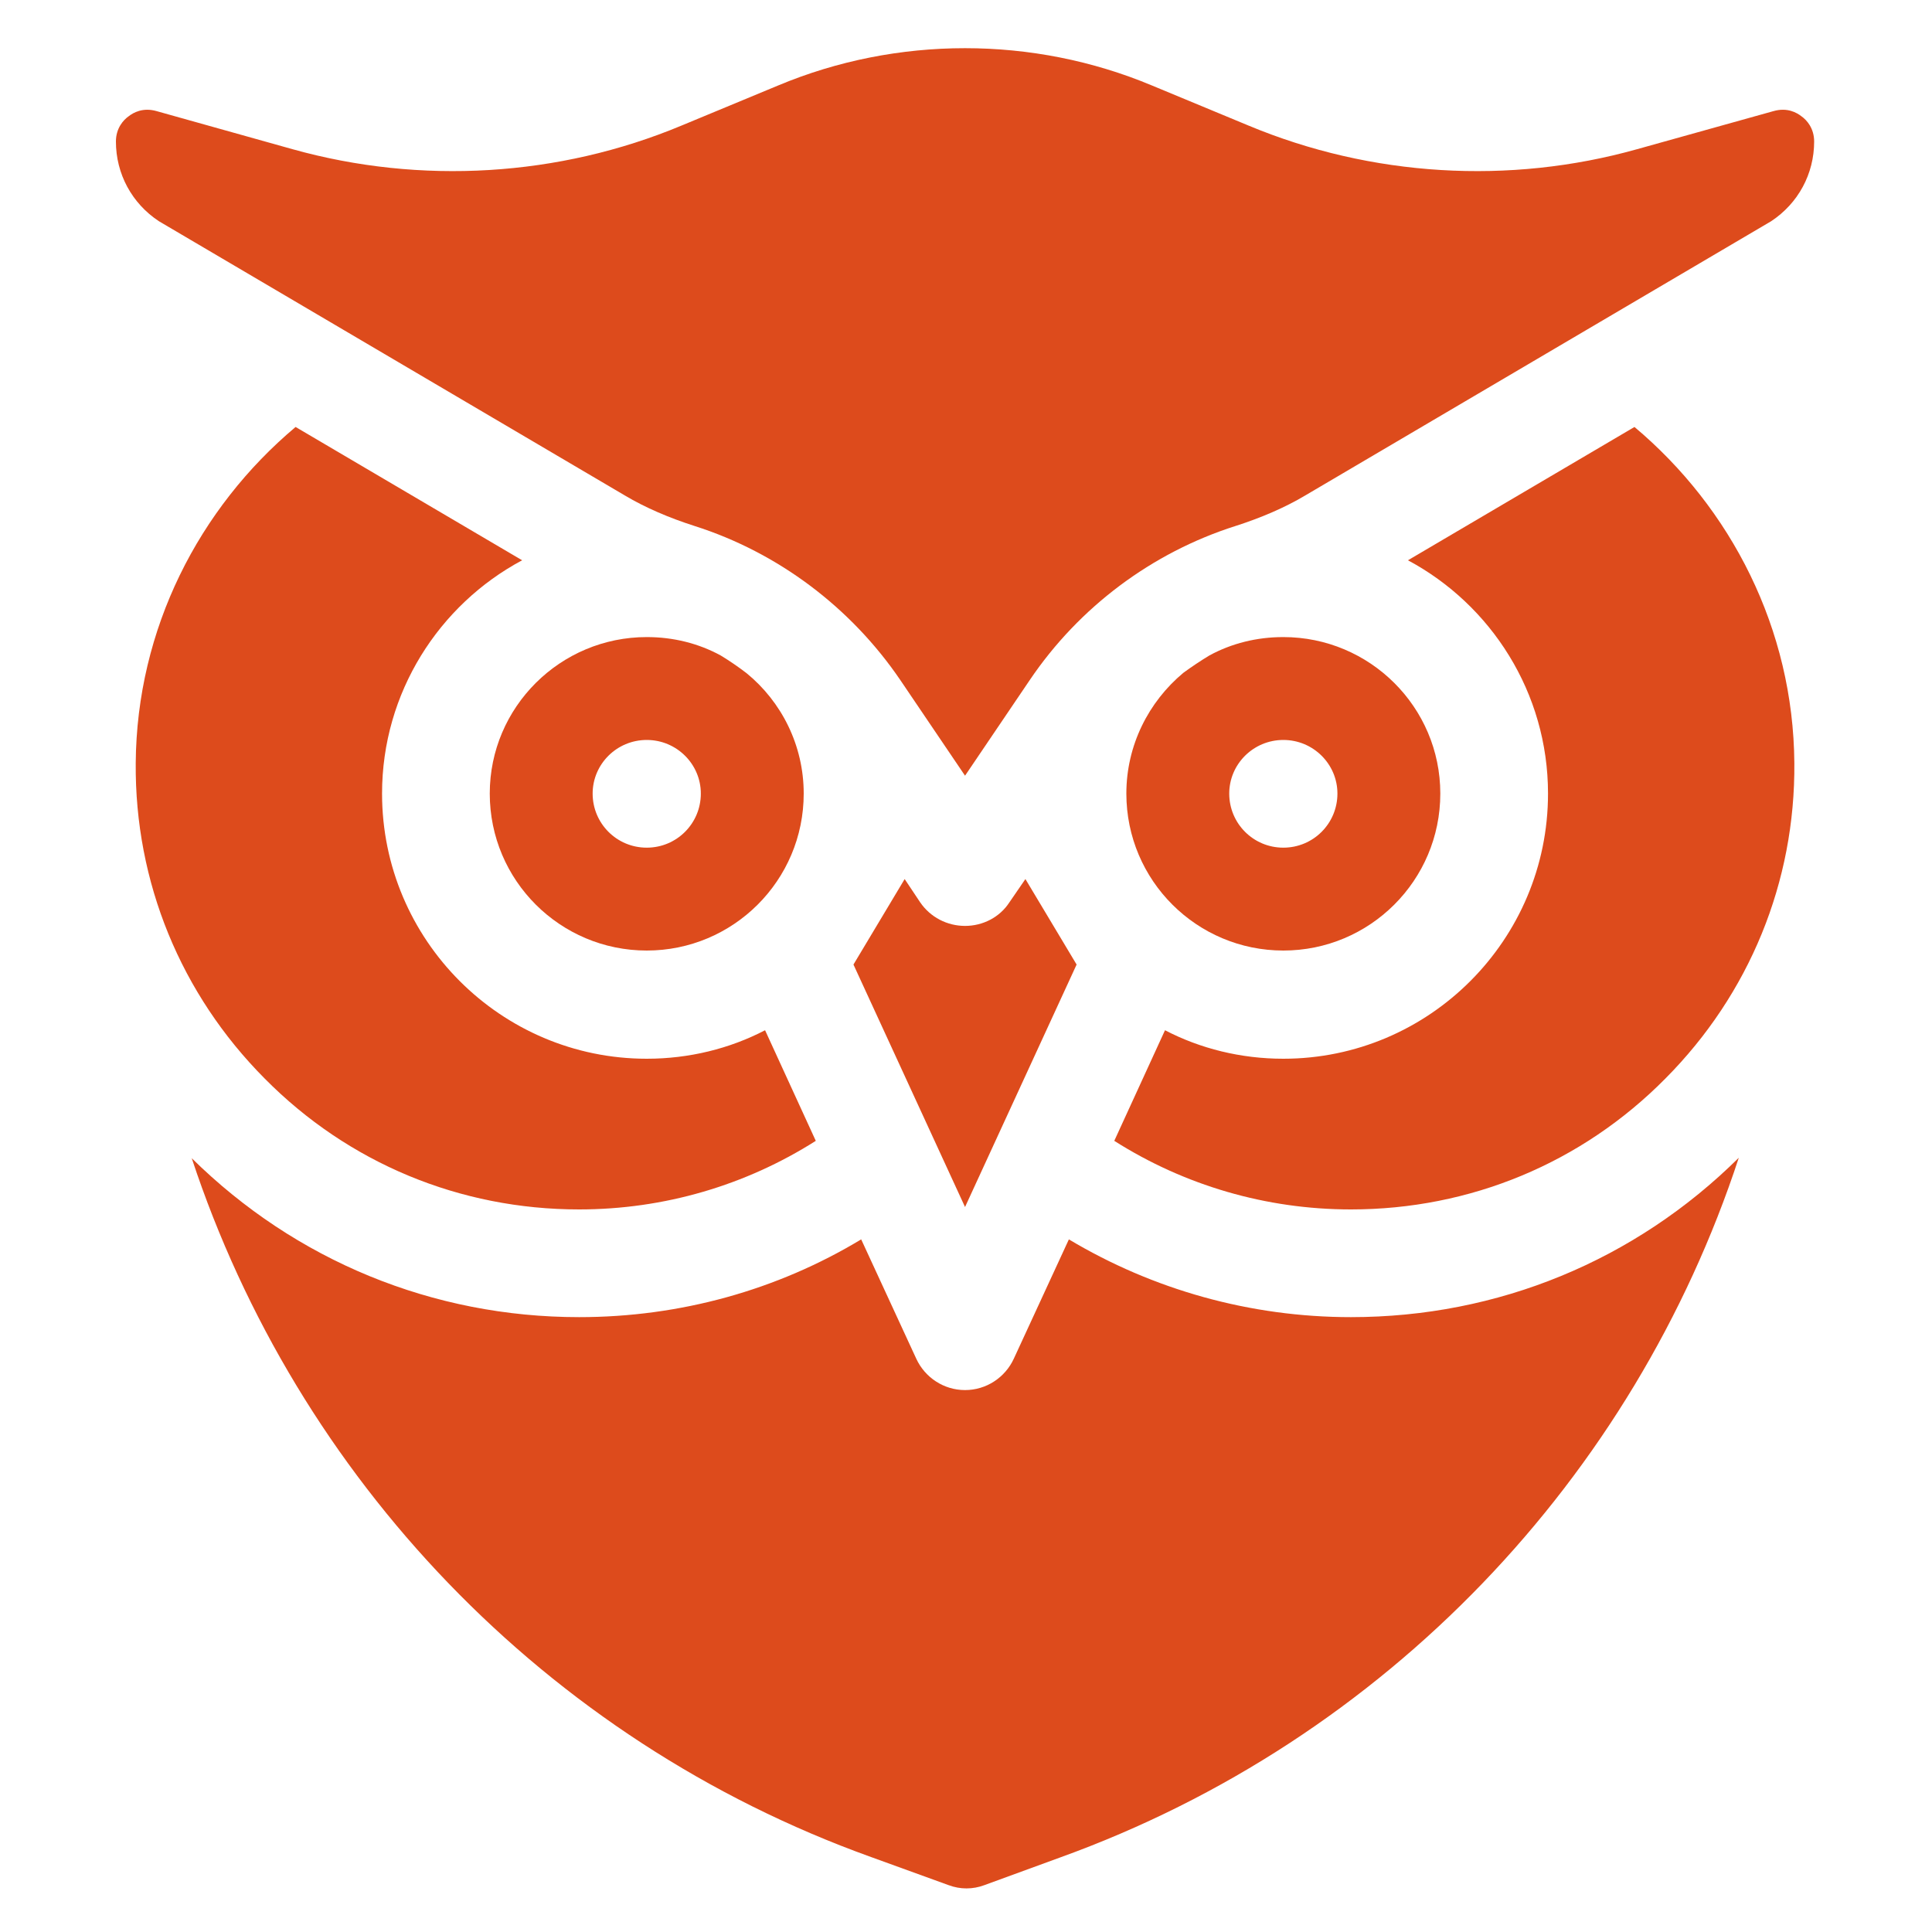
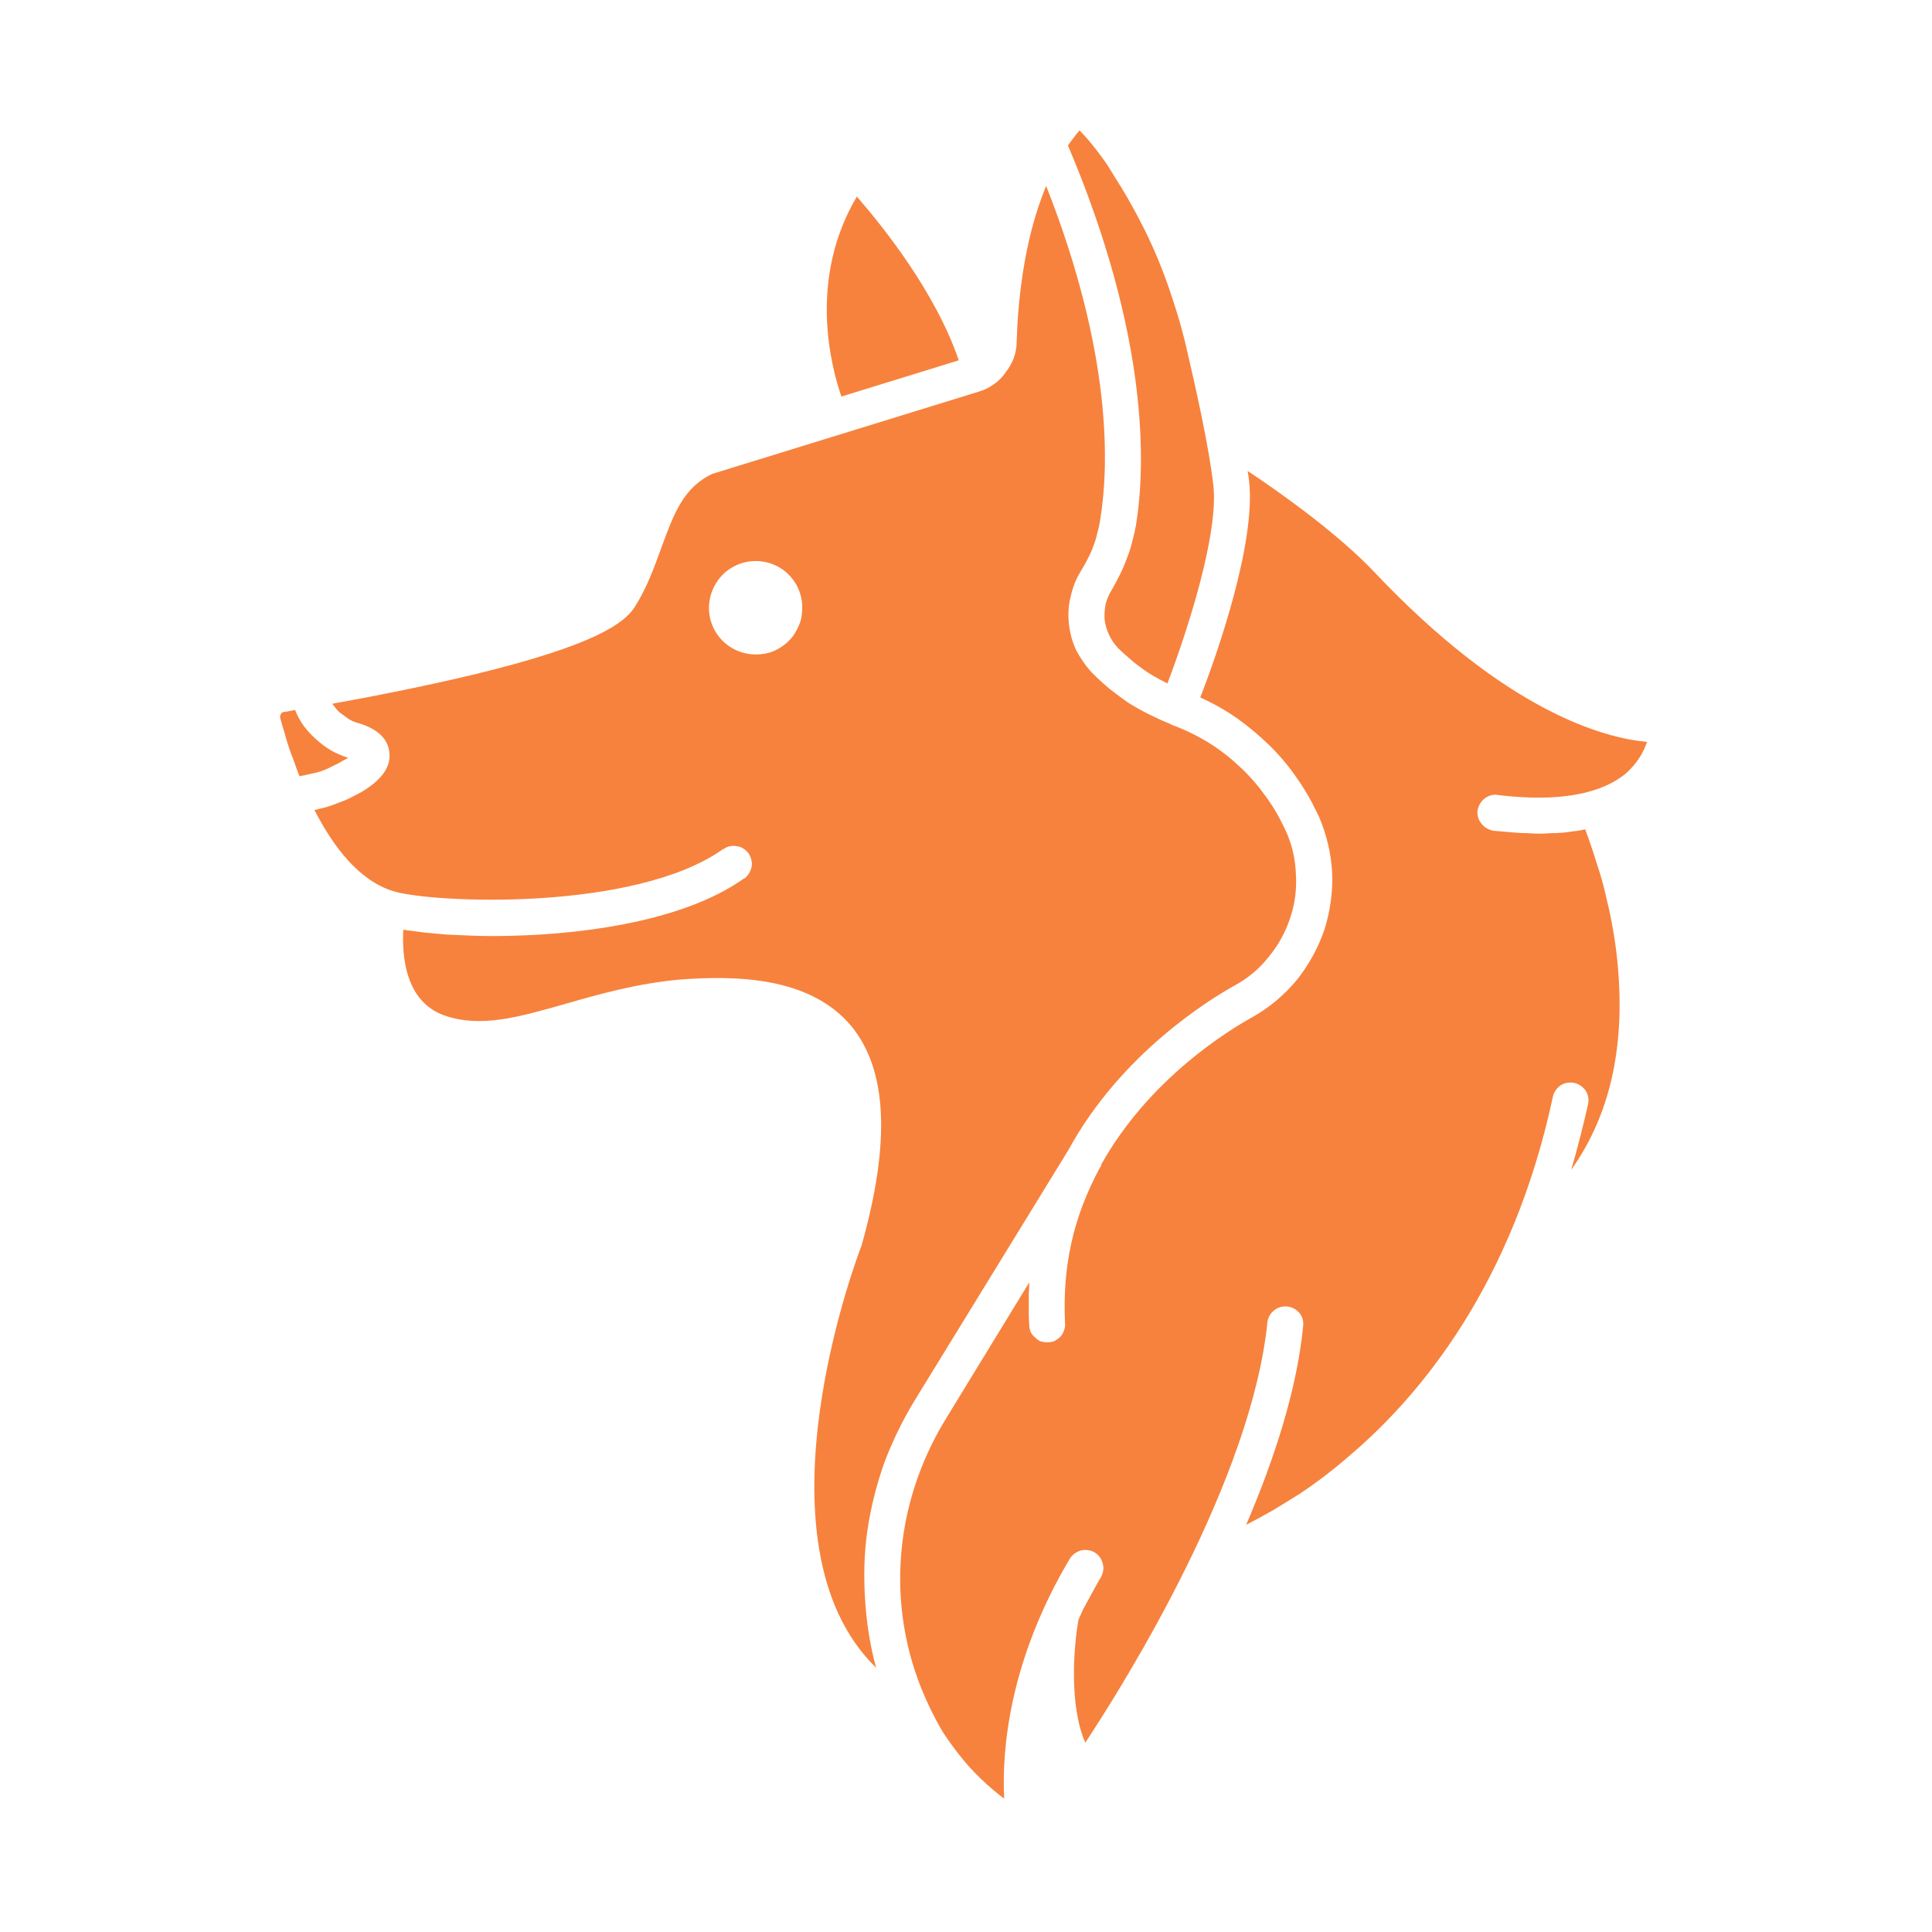
<svg xmlns="http://www.w3.org/2000/svg" version="1.2" viewBox="0 0 400 400" width="400" height="400">
  <style>
		.s0 { fill: #000000 } 
	</style>
  <filter id="f0">
-     <feFlood flood-color="#dd4c1f" flood-opacity="1" />
+     <feFlood flood-color="#f7823c" flood-opacity="1" />
    <feBlend mode="normal" in2="SourceGraphic" />
    <feComposite in2="SourceAlpha" operator="in" />
  </filter>
  <g id="Folder 1" filter="url(#f0)">
-     <path id="Layer" class="s0" d="m219.4 384.6c67.7-24.4 118.9-78.8 140.6-144.9-21.5 21.3-49.9 33-80.3 33-20.9 0-41-5.7-58.4-16.1l-11.4 24.7c-1.8 3.9-5.7 6.5-10.1 6.5-4.4 0-8.3-2.6-10.1-6.5l-11.4-24.7c-17.4 10.5-37.5 16.1-58.4 16.1-30.3 0-58.7-11.7-80.2-32.9 21.8 66 73 120.4 140.7 144.7l16 5.8c2.4 0.9 5 0.9 7.4 0z" />
-     <path id="Layer" class="s0" d="m320.5 164.3c0 30.3-24.6 54.9-54.8 54.9-8.8 0-17.2-2.1-24.5-5.9l-10.5 22.9c14.5 9.2 31.4 14.2 49 14.2 24.7 0 47.8-9.6 65.1-27.1 17.4-17.5 26.9-40.7 26.7-65.3-0.2-27.8-13.1-52.8-33.1-69.6l-46.9 27.6c17.2 9.2 29 27.4 29 48.3z" />
-     <path id="Layer" class="s0" d="m28.1 158c-0.2 24.6 9.3 47.8 26.7 65.3 17.3 17.5 40.4 27.1 65.1 27.1 17.6 0 34.5-5 49-14.2l-10.5-22.9c-7.3 3.8-15.7 5.9-24.5 5.9-30.2 0-54.8-24.6-54.8-54.9 0-20.9 11.8-39.1 29-48.3l-46.9-27.6c-20 16.8-32.9 41.8-33.1 69.6z" />
-     <path id="Layer" fill-rule="evenodd" class="s0" d="m101.4 164.3c0-17.9 14.6-32.4 32.5-32.4 5.5 0 10.7 1.3 15.3 3.8q2.8 1.7 5.4 3.7c7.2 5.9 11.8 14.9 11.8 24.9 0 18-14.6 32.5-32.5 32.5-17.9 0-32.5-14.5-32.5-32.5zm43.7 0c0-6.1-5-11.1-11.2-11.1-6.2 0-11.2 5-11.2 11.1 0 6.2 5 11.2 11.2 11.2 6.2 0 11.2-5 11.2-11.2z" />
-     <path id="Layer" fill-rule="evenodd" class="s0" d="m245 139.3q2.6-1.9 5.4-3.6c4.6-2.5 9.8-3.8 15.3-3.8 17.9 0 32.5 14.5 32.5 32.4 0 18-14.6 32.5-32.5 32.5-17.9 0-32.5-14.5-32.5-32.5 0-10 4.6-19 11.8-25zm31.9 25c0-6.1-5-11.1-11.2-11.1-6.2 0-11.2 5-11.2 11.1 0 6.2 5 11.2 11.2 11.2 6.2 0 11.2-5 11.2-11.2z" />
-     <path id="Layer" class="s0" d="m199.8 249.9l23.1-50.2-10.6-17.7-3.3 4.8c-2 3.1-5.5 4.9-9.2 4.9q0 0 0 0c-3.7 0-7.2-1.8-9.3-4.9l-3.2-4.8-10.6 17.7z" />
-     <path id="Layer" class="s0" d="m129.4 102.6c4.2 2.5 9.1 4.6 14.4 6.3 17.3 5.5 32.4 16.9 42.6 31.9l13.4 19.8 13.4-19.8c10.2-15.1 25.3-26.4 42.6-31.9 5.3-1.7 10.2-3.8 14.4-6.3l96.5-56.8c5.6-3.7 8.9-9.8 8.9-16.5 0-2.8-1.6-4.5-2.6-5.2-1-0.8-3-1.9-5.8-1.1l-28.3 7.9c-26.4 7.4-55 5.7-80.4-4.9l-20-8.3c-24.6-10.3-52.8-10.3-77.4 0l-20 8.3c-25.4 10.6-54 12.3-80.5 4.9l-28.2-7.9c-2.8-0.8-4.8 0.3-5.8 1.1-1 0.7-2.6 2.4-2.6 5.2 0 6.7 3.3 12.8 8.9 16.5z" />
+     <path id="Layer" class="s0" d="m174.2 82.1l24.3-7.5c-4.8-14.1-15.7-27.7-21.1-33.9-10 16.9-5.5 34.7-3.2 41.4z" />
+     <path id="Layer" class="s0" d="m230.2 122.1q-0.9 1.4-1.3 3-0.3 1.6-0.2 3.2 0.2 1.6 0.9 3.1 0.7 1.5 1.8 2.7 1.1 1.1 2.3 2.1 1.2 1.1 2.5 2 1.3 1 2.7 1.8 1.4 0.8 2.8 1.5c4-10.5 10.7-31 9.5-41.1-0.9-8-3.7-20.4-5.8-29.4q-1.1-4.5-2.6-9-1.4-4.4-3.2-8.7-1.8-4.3-4-8.4-2.2-4.2-4.7-8.1-0.8-1.3-1.6-2.6-0.9-1.3-1.8-2.5-0.9-1.2-1.9-2.4-1-1.2-2.1-2.3-0.3 0.4-0.6 0.7-0.3 0.4-0.6 0.8-0.3 0.4-0.6 0.8-0.3 0.4-0.6 0.8c16.8 39.6 16.1 66.2 14.1 78.6q-0.3 1.7-0.8 3.5-0.4 1.7-1.1 3.4-0.6 1.7-1.4 3.3-0.8 1.6-1.7 3.2z" />
+     <path id="Layer" class="s0" d="m72.1 156.9q-1.9-0.6-3.5-1.5-1.7-1-3.1-2.3-1.4-1.2-2.6-2.8-1.1-1.5-1.8-3.3-1.2 0.2-2.2 0.4-0.2 0-0.3 0-0.1 0.1-0.1 0.1-0.1 0.1-0.2 0.1-0.1 0.1-0.1 0.2-0.1 0.1-0.1 0.2-0.1 0.1-0.1 0.2 0 0.1 0 0.2 0 0.1 0 0.2 0.4 1.5 0.9 3.1 0.4 1.5 0.9 3 0.5 1.5 1.1 3 0.5 1.5 1.1 3 1.2-0.2 2.4-0.5 1.1-0.2 2.3-0.6 1.1-0.4 2.2-1 1.1-0.5 2.1-1.1 0.6-0.3 1.1-0.6z" />
+     <path id="Layer" class="s0" d="m284.5 118.4c-7.3-7.7-18.8-16-26.2-20.9q0.2 1 0.3 2c1.5 12.9-6.7 36.2-10.1 44.9q4 1.8 7.6 4.3 3.5 2.5 6.6 5.5 3.1 3 5.6 6.6 2.5 3.5 4.4 7.5 0.1 0.3 0.3 0.6c1.6 3.7 2.6 7.7 2.8 11.7 0.2 4-0.4 8.1-1.6 11.9-1.3 3.8-3.3 7.4-5.8 10.5-2.6 3.1-5.7 5.7-9.3 7.7-4.5 2.5-21.1 12.5-31.1 30.4q0 0.2-0.1 0.4l-0.2 0.3q-2 3.7-3.5 7.6-1.5 3.9-2.4 8-0.9 4.1-1.2 8.2-0.3 4.2-0.1 8.4 0.1 0.7-0.2 1.4-0.2 0.7-0.7 1.3-0.5 0.5-1.2 0.9-0.6 0.3-1.4 0.3-0.1 0-0.2 0-0.7 0-1.4-0.2-0.6-0.3-1.1-0.8-0.6-0.5-0.9-1.1-0.3-0.7-0.3-1.4-0.1-1.1-0.1-2.2 0-1.1 0-2.3 0-1.1 0-2.2 0.1-1.1 0.1-2.2l-17.3 28.3c-11.2 18.3-12.5 40.4-3.5 59.3q1.3 2.8 2.9 5.5 1.7 2.6 3.7 5.1 1.9 2.4 4.2 4.6 2.3 2.2 4.8 4.1c-0.5-10.1 1-28.5 13.6-49.7 0.5-0.8 1.3-1.4 2.3-1.7 1-0.2 2-0.1 2.8 0.4 0.9 0.5 1.5 1.4 1.7 2.3 0.3 1 0.1 2-0.4 2.9q-0.6 1-1.2 2.1-0.6 1.1-1.2 2.2-0.6 1.1-1.2 2.2-0.5 1.1-1 2.2c-1 5.4-2 17.8 1.4 25.5 8.9-13.5 34.4-54.7 37.7-87 0.1-1 0.6-1.9 1.4-2.5 0.7-0.6 1.7-0.9 2.7-0.8 1 0.1 1.9 0.6 2.5 1.3 0.7 0.8 0.9 1.8 0.8 2.8-1.3 13.2-6 27.6-11.8 41.1q2.9-1.5 5.7-3.1 2.8-1.7 5.5-3.4 2.7-1.8 5.3-3.8 2.6-2 5-4.1c14.6-12.4 33.7-35.4 42-74.2 0.2-1 0.8-1.8 1.6-2.4 0.8-0.5 1.8-0.7 2.8-0.5 1 0.2 1.8 0.8 2.4 1.6 0.5 0.8 0.7 1.8 0.5 2.8q-1.6 7.1-3.5 13.6c7.9-11.1 11.1-25 9.7-41.6q-0.3-3.7-0.9-7.3-0.6-3.7-1.5-7.3-0.8-3.7-2-7.2-1.1-3.6-2.4-7.1-1.2 0.3-2.4 0.4-1.1 0.2-2.3 0.3-1.2 0.1-2.4 0.1-1.2 0.1-2.4 0.1-1.2 0-2.4-0.1-1.2 0-2.4-0.1-1.1-0.1-2.3-0.2-1.2-0.1-2.4-0.2c-1-0.2-1.9-0.7-2.5-1.5-0.6-0.7-0.9-1.7-0.8-2.7 0.2-1 0.7-1.9 1.5-2.5 0.8-0.6 1.8-0.9 2.7-0.7 12.4 1.5 21.6-0.1 26.9-4.8q0.7-0.7 1.3-1.4 0.6-0.7 1.1-1.5 0.5-0.7 0.9-1.6 0.4-0.8 0.7-1.7c-8.9-0.8-29.1-6.2-56.5-35.2z" />
+     <path id="Layer" fill-rule="evenodd" class="s0" d="m183.1 302.8c-1.6 4.5-2.8 9.2-3.5 14-0.7 4.7-0.8 9.5-0.5 14.3 0.3 4.8 1 9.5 2.3 14.2-26.7-26-3.4-86.5-3.1-87.2q0 0 0-0.1 0.1 0 0.1-0.1 0 0 0-0.1 0 0 0 0c6-21.4 5.3-36.2-2.1-45.3-8.7-10.5-24.4-10.5-35.5-9.7-8.8 0.8-16.7 3-23.6 5-9.9 2.8-17.7 5.1-25.3 2.4-8-2.9-8.7-12.3-8.4-17.7q2.3 0.3 4.6 0.6 2.3 0.2 4.6 0.4 2.3 0.1 4.6 0.2 2.3 0.1 4.6 0.1c17.2 0 39.3-2.8 52.1-11.9h0.1c0.8-0.6 1.3-1.5 1.5-2.4 0.2-1-0.1-2-0.6-2.8-0.6-0.8-1.5-1.4-2.4-1.5-1-0.2-2 0-2.8 0.6h-0.1c-18.3 13-60.2 11.2-68.3 8.7-7.1-2.2-12.4-9.2-16.3-16.8q1.3-0.3 2.5-0.6 1.3-0.4 2.5-0.9 1.2-0.4 2.4-1 1.1-0.6 2.3-1.2c4.2-2.5 6.2-5.2 5.8-8.3-0.2-1.9-1.4-4.4-6.1-5.9q-0.9-0.2-1.7-0.6-0.8-0.4-1.5-1-0.8-0.5-1.4-1.1-0.6-0.7-1.1-1.4c8.4-1.5 19-3.6 29.1-6 25.7-6.2 31.4-10.8 33.5-14 2.6-4.1 4.1-8.4 5.6-12.5 2.5-6.8 4.5-12.3 10.5-15.1l55.1-17q1.7-0.5 3.1-1.5 1.5-1 2.5-2.5 1.1-1.4 1.7-3 0.6-1.7 0.6-3.5c0.2-6.8 1.2-20.4 6.1-32.1 13.7 34.8 13 57.9 11.2 69q-0.2 1.4-0.6 2.8-0.3 1.4-0.8 2.7-0.5 1.4-1.2 2.7-0.6 1.2-1.4 2.5c-1 1.6-1.7 3.4-2.1 5.2-0.5 1.9-0.6 3.8-0.4 5.7 0.2 1.9 0.7 3.8 1.5 5.5 0.9 1.7 2 3.3 3.3 4.7q1.7 1.7 3.6 3.3 1.9 1.5 3.9 2.9 2.1 1.3 4.3 2.4 2.2 1.1 4.4 2h0.1q0 0 0 0.1 3.9 1.4 7.4 3.5 3.5 2.1 6.5 4.9 3 2.7 5.4 6 2.5 3.3 4.2 7l0.3 0.6c1.3 2.8 2 5.9 2.1 9 0.2 3.1-0.2 6.2-1.2 9.1-1 3-2.5 5.7-4.5 8.1-1.9 2.4-4.3 4.4-7.1 5.9-5 2.8-23.4 14-34.3 34l-31.8 51.8c-2.5 4.1-4.6 8.4-6.3 12.9zm-22.9-168c1.1-0.5 2.2-1.2 3.1-2.1 0.9-0.9 1.6-2 2.1-3.2 0.5-1.1 0.7-2.4 0.7-3.7 0-3.9-2.3-7.4-5.9-8.9-3.6-1.5-7.8-0.7-10.6 2.1-2.7 2.8-3.6 6.9-2.1 10.5 1.5 3.7 5.1 6 9 6 1.2 0 2.5-0.2 3.7-0.7z" />
  </g>
</svg>
